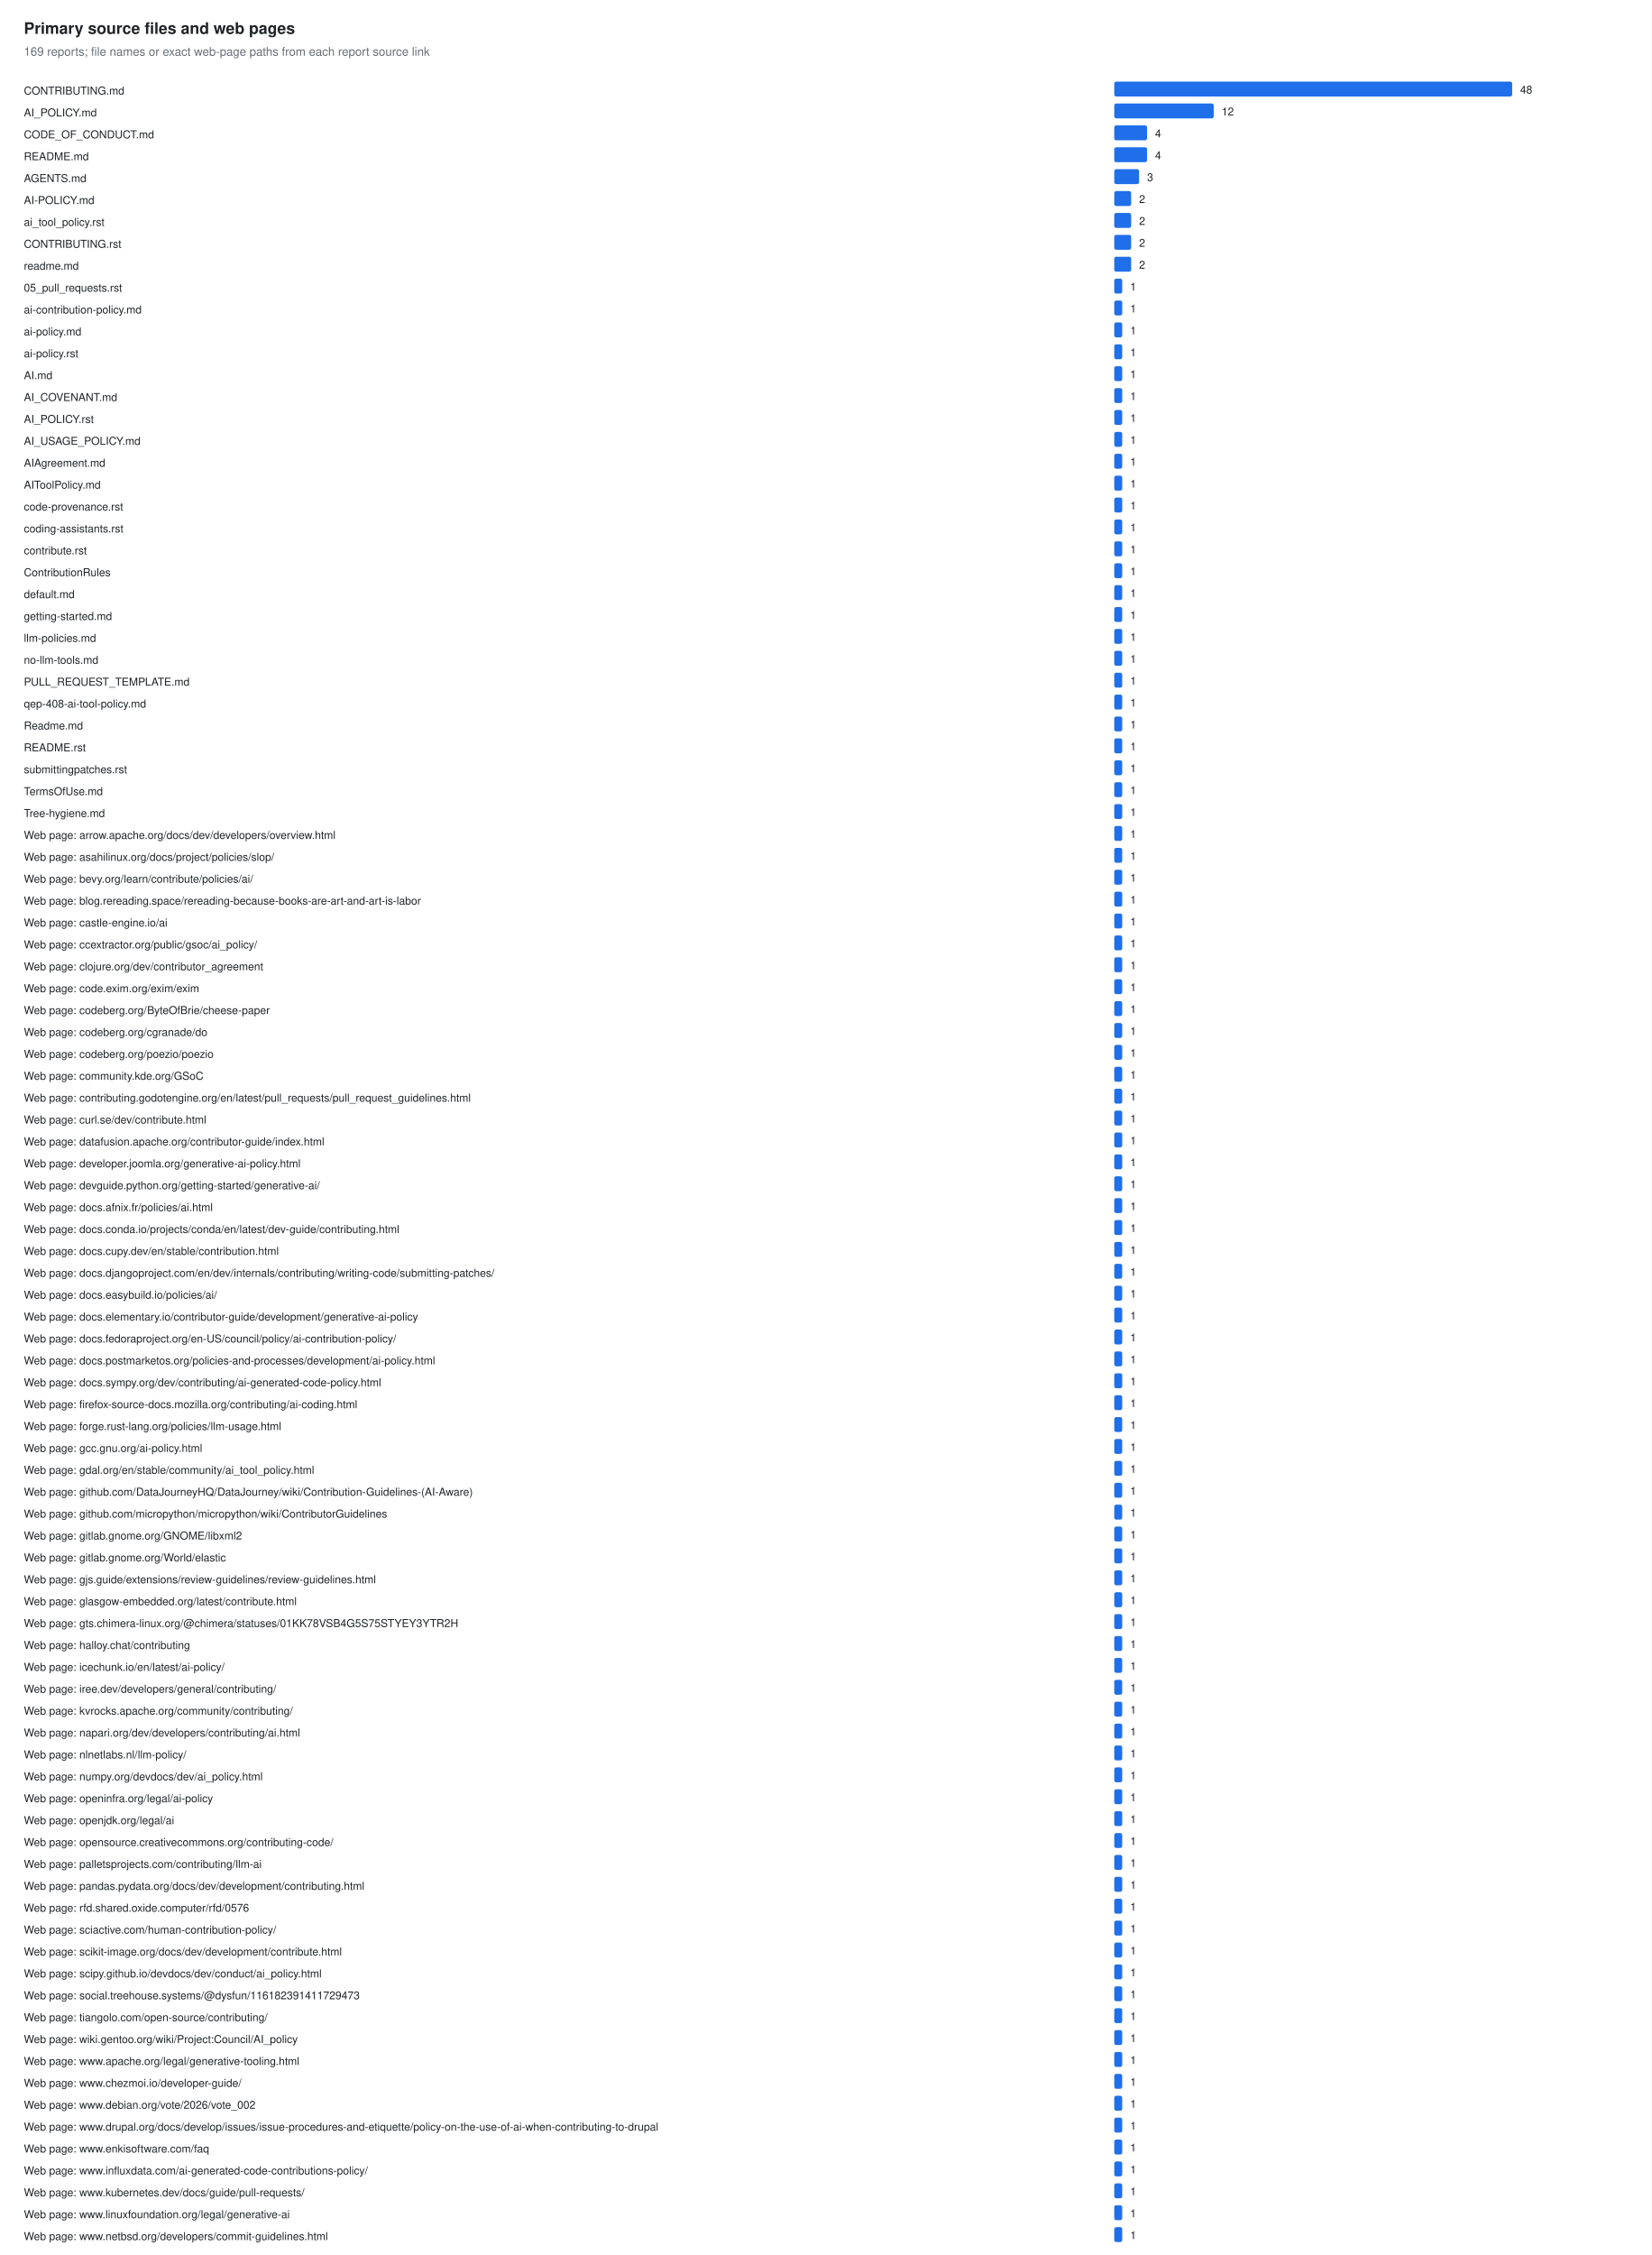
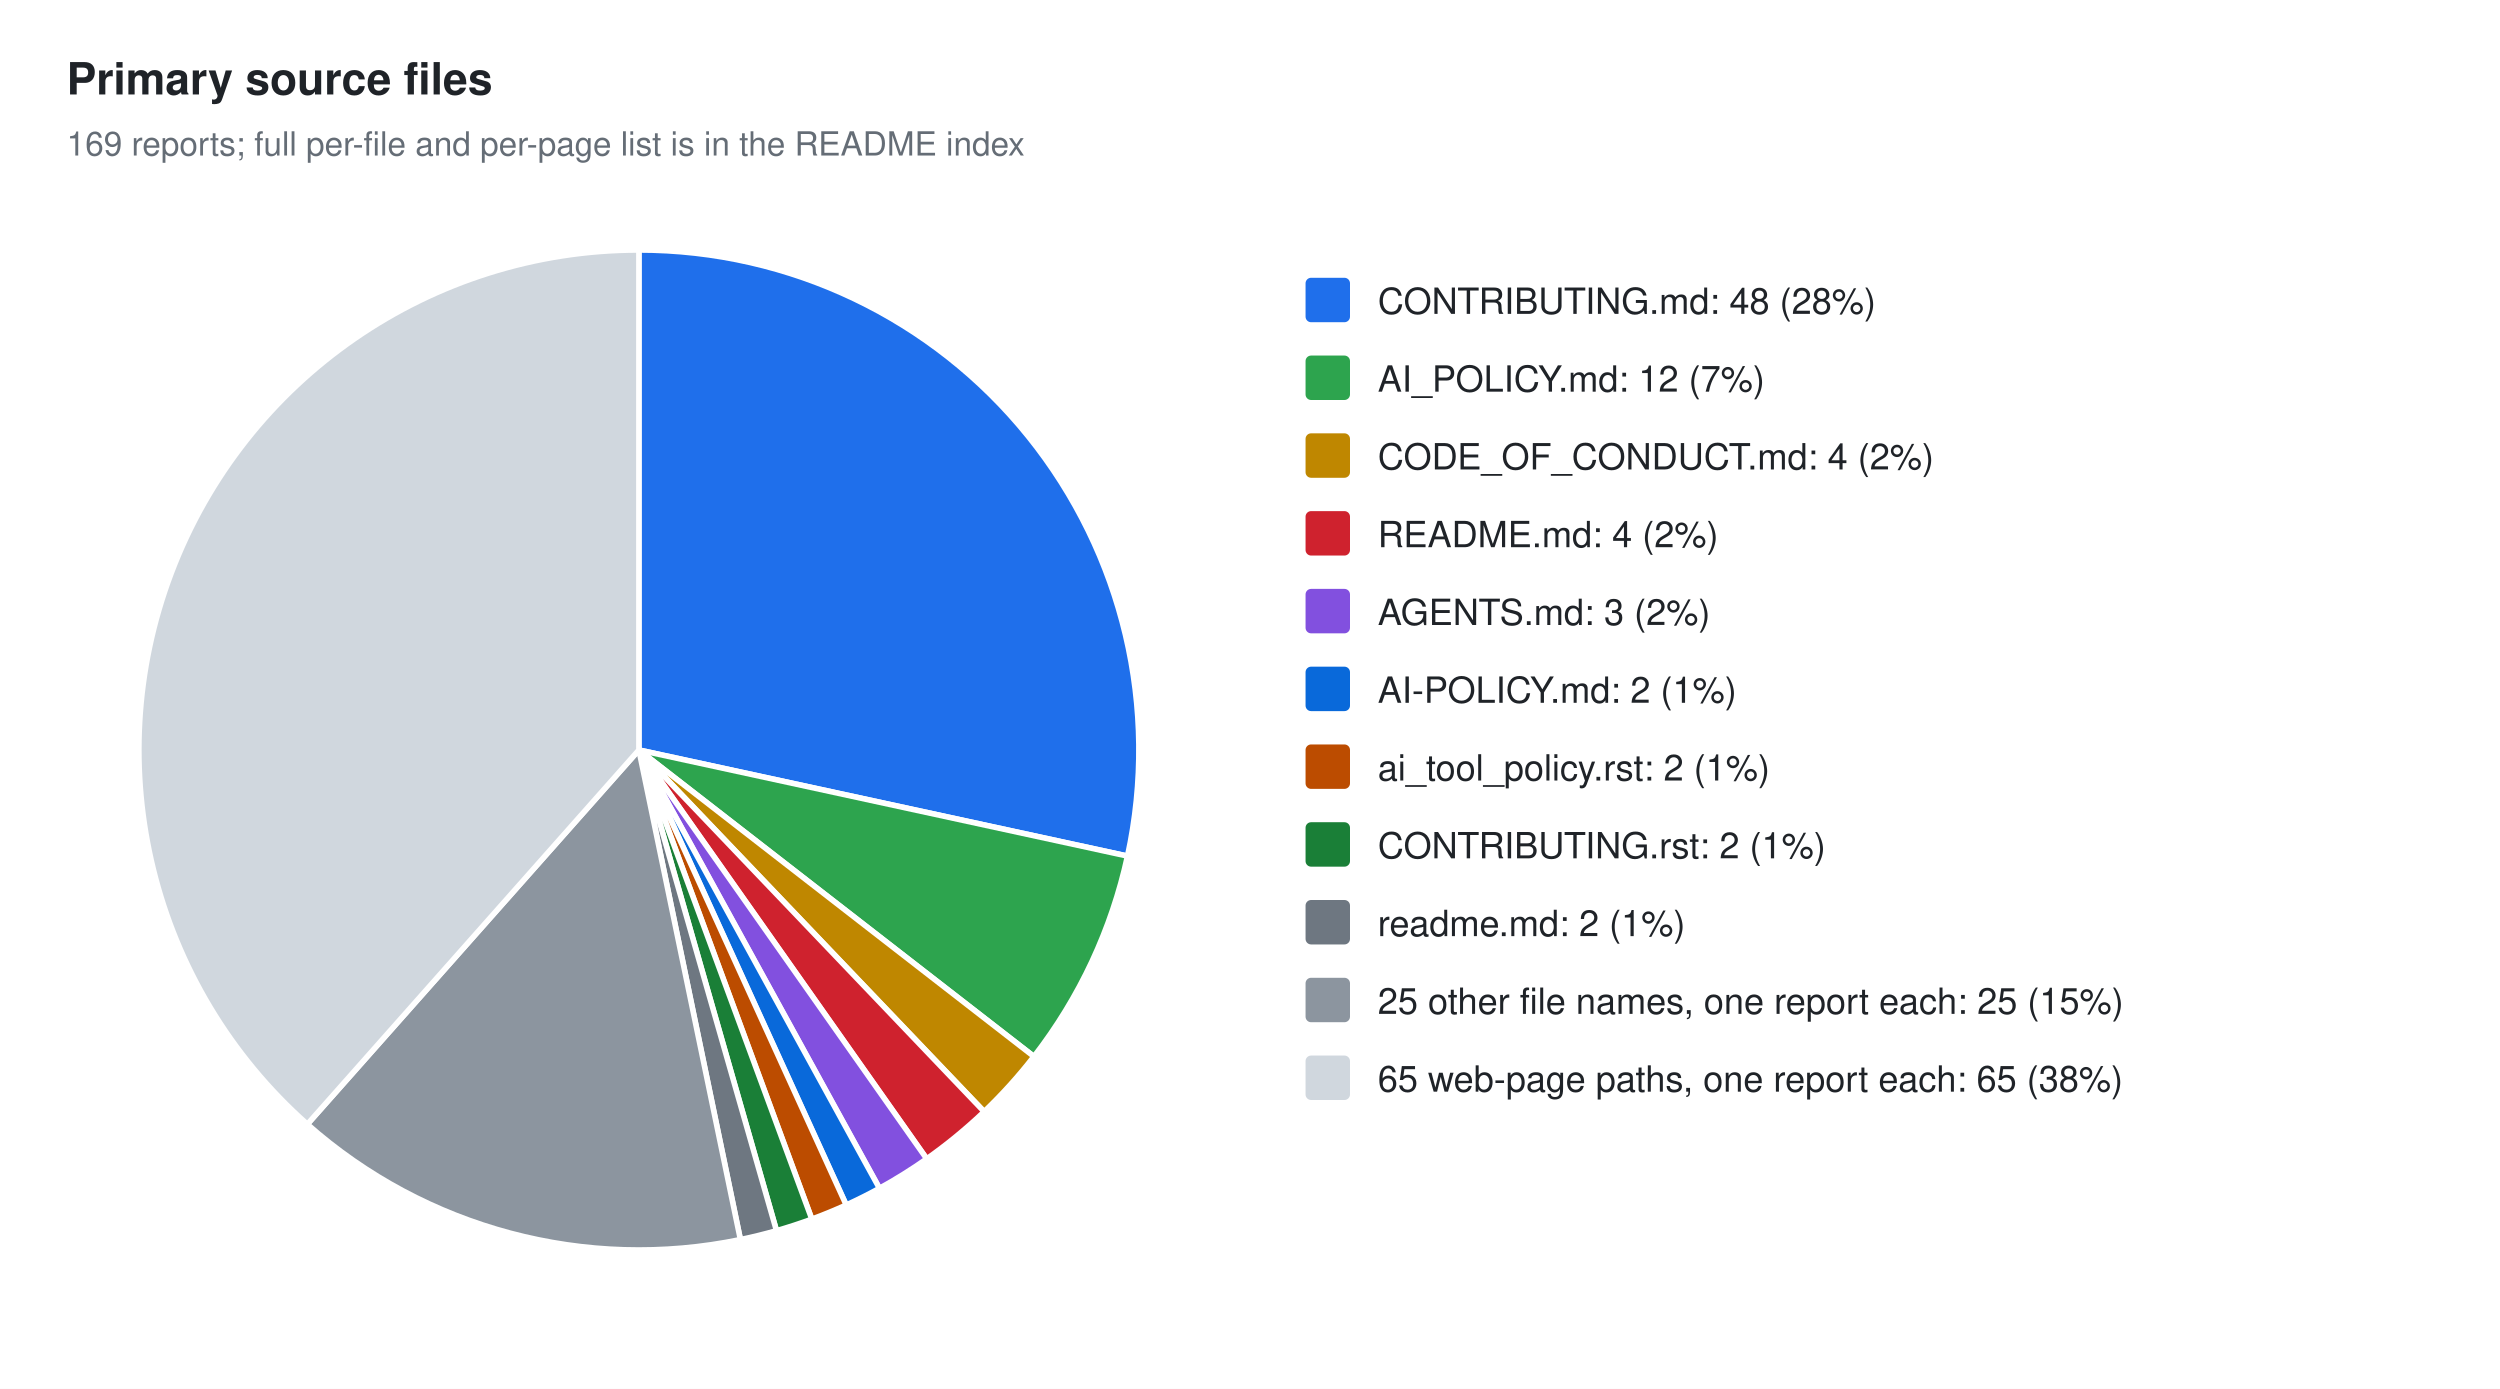
- <svg xmlns="http://www.w3.org/2000/svg" width="1660" height="2266" viewBox="0 0 1660 2266" font-family="-apple-system,BlinkMacSystemFont,Segoe UI,Helvetica,Arial,sans-serif">
-   <rect width="1660" height="2266" fill="#ffffff" />
-   <text x="24" y="34" font-size="16" font-weight="600" fill="#1f2328">Primary source files and web pages</text>
-   <text x="24" y="56" font-size="12" fill="#656d76">169 reports; file names or exact web-page paths from each report source link</text>
-   <text x="24" y="95" font-size="11" fill="#1f2328">CONTRIBUTING.md</text>
-   <rect x="1120" y="82" width="400" height="15" rx="2" fill="#1f6feb" />
-   <text x="1528" y="94" font-size="11" fill="#1f2328">48</text>
-   <text x="24" y="117" font-size="11" fill="#1f2328">AI_POLICY.md</text>
-   <rect x="1120" y="104" width="100" height="15" rx="2" fill="#1f6feb" />
-   <text x="1228" y="116" font-size="11" fill="#1f2328">12</text>
-   <text x="24" y="139" font-size="11" fill="#1f2328">CODE_OF_CONDUCT.md</text>
-   <rect x="1120" y="126" width="33" height="15" rx="2" fill="#1f6feb" />
-   <text x="1161" y="138" font-size="11" fill="#1f2328">4</text>
-   <text x="24" y="161" font-size="11" fill="#1f2328">README.md</text>
-   <rect x="1120" y="148" width="33" height="15" rx="2" fill="#1f6feb" />
-   <text x="1161" y="160" font-size="11" fill="#1f2328">4</text>
-   <text x="24" y="183" font-size="11" fill="#1f2328">AGENTS.md</text>
-   <rect x="1120" y="170" width="25" height="15" rx="2" fill="#1f6feb" />
-   <text x="1153" y="182" font-size="11" fill="#1f2328">3</text>
-   <text x="24" y="205" font-size="11" fill="#1f2328">AI-POLICY.md</text>
-   <rect x="1120" y="192" width="17" height="15" rx="2" fill="#1f6feb" />
-   <text x="1145" y="204" font-size="11" fill="#1f2328">2</text>
-   <text x="24" y="227" font-size="11" fill="#1f2328">ai_tool_policy.rst</text>
-   <rect x="1120" y="214" width="17" height="15" rx="2" fill="#1f6feb" />
-   <text x="1145" y="226" font-size="11" fill="#1f2328">2</text>
-   <text x="24" y="249" font-size="11" fill="#1f2328">CONTRIBUTING.rst</text>
-   <rect x="1120" y="236" width="17" height="15" rx="2" fill="#1f6feb" />
-   <text x="1145" y="248" font-size="11" fill="#1f2328">2</text>
-   <text x="24" y="271" font-size="11" fill="#1f2328">readme.md</text>
-   <rect x="1120" y="258" width="17" height="15" rx="2" fill="#1f6feb" />
-   <text x="1145" y="270" font-size="11" fill="#1f2328">2</text>
-   <text x="24" y="293" font-size="11" fill="#1f2328">05_pull_requests.rst</text>
-   <rect x="1120" y="280" width="8" height="15" rx="2" fill="#1f6feb" />
-   <text x="1136" y="292" font-size="11" fill="#1f2328">1</text>
-   <text x="24" y="315" font-size="11" fill="#1f2328">ai-contribution-policy.md</text>
-   <rect x="1120" y="302" width="8" height="15" rx="2" fill="#1f6feb" />
-   <text x="1136" y="314" font-size="11" fill="#1f2328">1</text>
-   <text x="24" y="337" font-size="11" fill="#1f2328">ai-policy.md</text>
-   <rect x="1120" y="324" width="8" height="15" rx="2" fill="#1f6feb" />
-   <text x="1136" y="336" font-size="11" fill="#1f2328">1</text>
-   <text x="24" y="359" font-size="11" fill="#1f2328">ai-policy.rst</text>
-   <rect x="1120" y="346" width="8" height="15" rx="2" fill="#1f6feb" />
-   <text x="1136" y="358" font-size="11" fill="#1f2328">1</text>
-   <text x="24" y="381" font-size="11" fill="#1f2328">AI.md</text>
-   <rect x="1120" y="368" width="8" height="15" rx="2" fill="#1f6feb" />
-   <text x="1136" y="380" font-size="11" fill="#1f2328">1</text>
-   <text x="24" y="403" font-size="11" fill="#1f2328">AI_COVENANT.md</text>
-   <rect x="1120" y="390" width="8" height="15" rx="2" fill="#1f6feb" />
-   <text x="1136" y="402" font-size="11" fill="#1f2328">1</text>
-   <text x="24" y="425" font-size="11" fill="#1f2328">AI_POLICY.rst</text>
-   <rect x="1120" y="412" width="8" height="15" rx="2" fill="#1f6feb" />
-   <text x="1136" y="424" font-size="11" fill="#1f2328">1</text>
-   <text x="24" y="447" font-size="11" fill="#1f2328">AI_USAGE_POLICY.md</text>
-   <rect x="1120" y="434" width="8" height="15" rx="2" fill="#1f6feb" />
-   <text x="1136" y="446" font-size="11" fill="#1f2328">1</text>
-   <text x="24" y="469" font-size="11" fill="#1f2328">AIAgreement.md</text>
-   <rect x="1120" y="456" width="8" height="15" rx="2" fill="#1f6feb" />
-   <text x="1136" y="468" font-size="11" fill="#1f2328">1</text>
-   <text x="24" y="491" font-size="11" fill="#1f2328">AIToolPolicy.md</text>
-   <rect x="1120" y="478" width="8" height="15" rx="2" fill="#1f6feb" />
-   <text x="1136" y="490" font-size="11" fill="#1f2328">1</text>
-   <text x="24" y="513" font-size="11" fill="#1f2328">code-provenance.rst</text>
-   <rect x="1120" y="500" width="8" height="15" rx="2" fill="#1f6feb" />
-   <text x="1136" y="512" font-size="11" fill="#1f2328">1</text>
-   <text x="24" y="535" font-size="11" fill="#1f2328">coding-assistants.rst</text>
-   <rect x="1120" y="522" width="8" height="15" rx="2" fill="#1f6feb" />
-   <text x="1136" y="534" font-size="11" fill="#1f2328">1</text>
-   <text x="24" y="557" font-size="11" fill="#1f2328">contribute.rst</text>
-   <rect x="1120" y="544" width="8" height="15" rx="2" fill="#1f6feb" />
-   <text x="1136" y="556" font-size="11" fill="#1f2328">1</text>
-   <text x="24" y="579" font-size="11" fill="#1f2328">ContributionRules</text>
-   <rect x="1120" y="566" width="8" height="15" rx="2" fill="#1f6feb" />
-   <text x="1136" y="578" font-size="11" fill="#1f2328">1</text>
-   <text x="24" y="601" font-size="11" fill="#1f2328">default.md</text>
-   <rect x="1120" y="588" width="8" height="15" rx="2" fill="#1f6feb" />
-   <text x="1136" y="600" font-size="11" fill="#1f2328">1</text>
-   <text x="24" y="623" font-size="11" fill="#1f2328">getting-started.md</text>
-   <rect x="1120" y="610" width="8" height="15" rx="2" fill="#1f6feb" />
-   <text x="1136" y="622" font-size="11" fill="#1f2328">1</text>
-   <text x="24" y="645" font-size="11" fill="#1f2328">llm-policies.md</text>
-   <rect x="1120" y="632" width="8" height="15" rx="2" fill="#1f6feb" />
-   <text x="1136" y="644" font-size="11" fill="#1f2328">1</text>
-   <text x="24" y="667" font-size="11" fill="#1f2328">no-llm-tools.md</text>
-   <rect x="1120" y="654" width="8" height="15" rx="2" fill="#1f6feb" />
-   <text x="1136" y="666" font-size="11" fill="#1f2328">1</text>
-   <text x="24" y="689" font-size="11" fill="#1f2328">PULL_REQUEST_TEMPLATE.md</text>
-   <rect x="1120" y="676" width="8" height="15" rx="2" fill="#1f6feb" />
-   <text x="1136" y="688" font-size="11" fill="#1f2328">1</text>
-   <text x="24" y="711" font-size="11" fill="#1f2328">qep-408-ai-tool-policy.md</text>
-   <rect x="1120" y="698" width="8" height="15" rx="2" fill="#1f6feb" />
-   <text x="1136" y="710" font-size="11" fill="#1f2328">1</text>
-   <text x="24" y="733" font-size="11" fill="#1f2328">Readme.md</text>
-   <rect x="1120" y="720" width="8" height="15" rx="2" fill="#1f6feb" />
-   <text x="1136" y="732" font-size="11" fill="#1f2328">1</text>
-   <text x="24" y="755" font-size="11" fill="#1f2328">README.rst</text>
-   <rect x="1120" y="742" width="8" height="15" rx="2" fill="#1f6feb" />
-   <text x="1136" y="754" font-size="11" fill="#1f2328">1</text>
-   <text x="24" y="777" font-size="11" fill="#1f2328">submittingpatches.rst</text>
-   <rect x="1120" y="764" width="8" height="15" rx="2" fill="#1f6feb" />
-   <text x="1136" y="776" font-size="11" fill="#1f2328">1</text>
-   <text x="24" y="799" font-size="11" fill="#1f2328">TermsOfUse.md</text>
-   <rect x="1120" y="786" width="8" height="15" rx="2" fill="#1f6feb" />
-   <text x="1136" y="798" font-size="11" fill="#1f2328">1</text>
-   <text x="24" y="821" font-size="11" fill="#1f2328">Tree-hygiene.md</text>
-   <rect x="1120" y="808" width="8" height="15" rx="2" fill="#1f6feb" />
-   <text x="1136" y="820" font-size="11" fill="#1f2328">1</text>
-   <text x="24" y="843" font-size="11" fill="#1f2328">Web page: arrow.apache.org/docs/dev/developers/overview.html</text>
-   <rect x="1120" y="830" width="8" height="15" rx="2" fill="#1f6feb" />
-   <text x="1136" y="842" font-size="11" fill="#1f2328">1</text>
-   <text x="24" y="865" font-size="11" fill="#1f2328">Web page: asahilinux.org/docs/project/policies/slop/</text>
-   <rect x="1120" y="852" width="8" height="15" rx="2" fill="#1f6feb" />
-   <text x="1136" y="864" font-size="11" fill="#1f2328">1</text>
-   <text x="24" y="887" font-size="11" fill="#1f2328">Web page: bevy.org/learn/contribute/policies/ai/</text>
-   <rect x="1120" y="874" width="8" height="15" rx="2" fill="#1f6feb" />
-   <text x="1136" y="886" font-size="11" fill="#1f2328">1</text>
-   <text x="24" y="909" font-size="11" fill="#1f2328">Web page: blog.rereading.space/rereading-because-books-are-art-and-art-is-labor</text>
-   <rect x="1120" y="896" width="8" height="15" rx="2" fill="#1f6feb" />
-   <text x="1136" y="908" font-size="11" fill="#1f2328">1</text>
-   <text x="24" y="931" font-size="11" fill="#1f2328">Web page: castle-engine.io/ai</text>
-   <rect x="1120" y="918" width="8" height="15" rx="2" fill="#1f6feb" />
-   <text x="1136" y="930" font-size="11" fill="#1f2328">1</text>
-   <text x="24" y="953" font-size="11" fill="#1f2328">Web page: ccextractor.org/public/gsoc/ai_policy/</text>
-   <rect x="1120" y="940" width="8" height="15" rx="2" fill="#1f6feb" />
-   <text x="1136" y="952" font-size="11" fill="#1f2328">1</text>
-   <text x="24" y="975" font-size="11" fill="#1f2328">Web page: clojure.org/dev/contributor_agreement</text>
-   <rect x="1120" y="962" width="8" height="15" rx="2" fill="#1f6feb" />
-   <text x="1136" y="974" font-size="11" fill="#1f2328">1</text>
-   <text x="24" y="997" font-size="11" fill="#1f2328">Web page: code.exim.org/exim/exim</text>
-   <rect x="1120" y="984" width="8" height="15" rx="2" fill="#1f6feb" />
-   <text x="1136" y="996" font-size="11" fill="#1f2328">1</text>
-   <text x="24" y="1019" font-size="11" fill="#1f2328">Web page: codeberg.org/ByteOfBrie/cheese-paper</text>
-   <rect x="1120" y="1006" width="8" height="15" rx="2" fill="#1f6feb" />
-   <text x="1136" y="1018" font-size="11" fill="#1f2328">1</text>
-   <text x="24" y="1041" font-size="11" fill="#1f2328">Web page: codeberg.org/cgranade/do</text>
-   <rect x="1120" y="1028" width="8" height="15" rx="2" fill="#1f6feb" />
-   <text x="1136" y="1040" font-size="11" fill="#1f2328">1</text>
-   <text x="24" y="1063" font-size="11" fill="#1f2328">Web page: codeberg.org/poezio/poezio</text>
-   <rect x="1120" y="1050" width="8" height="15" rx="2" fill="#1f6feb" />
-   <text x="1136" y="1062" font-size="11" fill="#1f2328">1</text>
-   <text x="24" y="1085" font-size="11" fill="#1f2328">Web page: community.kde.org/GSoC</text>
-   <rect x="1120" y="1072" width="8" height="15" rx="2" fill="#1f6feb" />
-   <text x="1136" y="1084" font-size="11" fill="#1f2328">1</text>
-   <text x="24" y="1107" font-size="11" fill="#1f2328">Web page: contributing.godotengine.org/en/latest/pull_requests/pull_request_guidelines.html</text>
-   <rect x="1120" y="1094" width="8" height="15" rx="2" fill="#1f6feb" />
-   <text x="1136" y="1106" font-size="11" fill="#1f2328">1</text>
-   <text x="24" y="1129" font-size="11" fill="#1f2328">Web page: curl.se/dev/contribute.html</text>
-   <rect x="1120" y="1116" width="8" height="15" rx="2" fill="#1f6feb" />
-   <text x="1136" y="1128" font-size="11" fill="#1f2328">1</text>
-   <text x="24" y="1151" font-size="11" fill="#1f2328">Web page: datafusion.apache.org/contributor-guide/index.html</text>
-   <rect x="1120" y="1138" width="8" height="15" rx="2" fill="#1f6feb" />
-   <text x="1136" y="1150" font-size="11" fill="#1f2328">1</text>
-   <text x="24" y="1173" font-size="11" fill="#1f2328">Web page: developer.joomla.org/generative-ai-policy.html</text>
-   <rect x="1120" y="1160" width="8" height="15" rx="2" fill="#1f6feb" />
-   <text x="1136" y="1172" font-size="11" fill="#1f2328">1</text>
-   <text x="24" y="1195" font-size="11" fill="#1f2328">Web page: devguide.python.org/getting-started/generative-ai/</text>
-   <rect x="1120" y="1182" width="8" height="15" rx="2" fill="#1f6feb" />
-   <text x="1136" y="1194" font-size="11" fill="#1f2328">1</text>
-   <text x="24" y="1217" font-size="11" fill="#1f2328">Web page: docs.afnix.fr/policies/ai.html</text>
-   <rect x="1120" y="1204" width="8" height="15" rx="2" fill="#1f6feb" />
-   <text x="1136" y="1216" font-size="11" fill="#1f2328">1</text>
-   <text x="24" y="1239" font-size="11" fill="#1f2328">Web page: docs.conda.io/projects/conda/en/latest/dev-guide/contributing.html</text>
-   <rect x="1120" y="1226" width="8" height="15" rx="2" fill="#1f6feb" />
-   <text x="1136" y="1238" font-size="11" fill="#1f2328">1</text>
-   <text x="24" y="1261" font-size="11" fill="#1f2328">Web page: docs.cupy.dev/en/stable/contribution.html</text>
-   <rect x="1120" y="1248" width="8" height="15" rx="2" fill="#1f6feb" />
-   <text x="1136" y="1260" font-size="11" fill="#1f2328">1</text>
-   <text x="24" y="1283" font-size="11" fill="#1f2328">Web page: docs.djangoproject.com/en/dev/internals/contributing/writing-code/submitting-patches/</text>
-   <rect x="1120" y="1270" width="8" height="15" rx="2" fill="#1f6feb" />
-   <text x="1136" y="1282" font-size="11" fill="#1f2328">1</text>
-   <text x="24" y="1305" font-size="11" fill="#1f2328">Web page: docs.easybuild.io/policies/ai/</text>
-   <rect x="1120" y="1292" width="8" height="15" rx="2" fill="#1f6feb" />
-   <text x="1136" y="1304" font-size="11" fill="#1f2328">1</text>
-   <text x="24" y="1327" font-size="11" fill="#1f2328">Web page: docs.elementary.io/contributor-guide/development/generative-ai-policy</text>
-   <rect x="1120" y="1314" width="8" height="15" rx="2" fill="#1f6feb" />
-   <text x="1136" y="1326" font-size="11" fill="#1f2328">1</text>
-   <text x="24" y="1349" font-size="11" fill="#1f2328">Web page: docs.fedoraproject.org/en-US/council/policy/ai-contribution-policy/</text>
-   <rect x="1120" y="1336" width="8" height="15" rx="2" fill="#1f6feb" />
-   <text x="1136" y="1348" font-size="11" fill="#1f2328">1</text>
-   <text x="24" y="1371" font-size="11" fill="#1f2328">Web page: docs.postmarketos.org/policies-and-processes/development/ai-policy.html</text>
-   <rect x="1120" y="1358" width="8" height="15" rx="2" fill="#1f6feb" />
-   <text x="1136" y="1370" font-size="11" fill="#1f2328">1</text>
-   <text x="24" y="1393" font-size="11" fill="#1f2328">Web page: docs.sympy.org/dev/contributing/ai-generated-code-policy.html</text>
-   <rect x="1120" y="1380" width="8" height="15" rx="2" fill="#1f6feb" />
-   <text x="1136" y="1392" font-size="11" fill="#1f2328">1</text>
-   <text x="24" y="1415" font-size="11" fill="#1f2328">Web page: firefox-source-docs.mozilla.org/contributing/ai-coding.html</text>
-   <rect x="1120" y="1402" width="8" height="15" rx="2" fill="#1f6feb" />
-   <text x="1136" y="1414" font-size="11" fill="#1f2328">1</text>
-   <text x="24" y="1437" font-size="11" fill="#1f2328">Web page: forge.rust-lang.org/policies/llm-usage.html</text>
-   <rect x="1120" y="1424" width="8" height="15" rx="2" fill="#1f6feb" />
-   <text x="1136" y="1436" font-size="11" fill="#1f2328">1</text>
-   <text x="24" y="1459" font-size="11" fill="#1f2328">Web page: gcc.gnu.org/ai-policy.html</text>
-   <rect x="1120" y="1446" width="8" height="15" rx="2" fill="#1f6feb" />
-   <text x="1136" y="1458" font-size="11" fill="#1f2328">1</text>
-   <text x="24" y="1481" font-size="11" fill="#1f2328">Web page: gdal.org/en/stable/community/ai_tool_policy.html</text>
-   <rect x="1120" y="1468" width="8" height="15" rx="2" fill="#1f6feb" />
-   <text x="1136" y="1480" font-size="11" fill="#1f2328">1</text>
-   <text x="24" y="1503" font-size="11" fill="#1f2328">Web page: github.com/DataJourneyHQ/DataJourney/wiki/Contribution-Guidelines-(AI‐Aware)</text>
-   <rect x="1120" y="1490" width="8" height="15" rx="2" fill="#1f6feb" />
-   <text x="1136" y="1502" font-size="11" fill="#1f2328">1</text>
-   <text x="24" y="1525" font-size="11" fill="#1f2328">Web page: github.com/micropython/micropython/wiki/ContributorGuidelines</text>
-   <rect x="1120" y="1512" width="8" height="15" rx="2" fill="#1f6feb" />
-   <text x="1136" y="1524" font-size="11" fill="#1f2328">1</text>
-   <text x="24" y="1547" font-size="11" fill="#1f2328">Web page: gitlab.gnome.org/GNOME/libxml2</text>
-   <rect x="1120" y="1534" width="8" height="15" rx="2" fill="#1f6feb" />
-   <text x="1136" y="1546" font-size="11" fill="#1f2328">1</text>
-   <text x="24" y="1569" font-size="11" fill="#1f2328">Web page: gitlab.gnome.org/World/elastic</text>
-   <rect x="1120" y="1556" width="8" height="15" rx="2" fill="#1f6feb" />
-   <text x="1136" y="1568" font-size="11" fill="#1f2328">1</text>
-   <text x="24" y="1591" font-size="11" fill="#1f2328">Web page: gjs.guide/extensions/review-guidelines/review-guidelines.html</text>
-   <rect x="1120" y="1578" width="8" height="15" rx="2" fill="#1f6feb" />
-   <text x="1136" y="1590" font-size="11" fill="#1f2328">1</text>
-   <text x="24" y="1613" font-size="11" fill="#1f2328">Web page: glasgow-embedded.org/latest/contribute.html</text>
-   <rect x="1120" y="1600" width="8" height="15" rx="2" fill="#1f6feb" />
-   <text x="1136" y="1612" font-size="11" fill="#1f2328">1</text>
-   <text x="24" y="1635" font-size="11" fill="#1f2328">Web page: gts.chimera-linux.org/@chimera/statuses/01KK78VSB4G5S75STYEY3YTR2H</text>
-   <rect x="1120" y="1622" width="8" height="15" rx="2" fill="#1f6feb" />
-   <text x="1136" y="1634" font-size="11" fill="#1f2328">1</text>
-   <text x="24" y="1657" font-size="11" fill="#1f2328">Web page: halloy.chat/contributing</text>
-   <rect x="1120" y="1644" width="8" height="15" rx="2" fill="#1f6feb" />
-   <text x="1136" y="1656" font-size="11" fill="#1f2328">1</text>
-   <text x="24" y="1679" font-size="11" fill="#1f2328">Web page: icechunk.io/en/latest/ai-policy/</text>
-   <rect x="1120" y="1666" width="8" height="15" rx="2" fill="#1f6feb" />
-   <text x="1136" y="1678" font-size="11" fill="#1f2328">1</text>
-   <text x="24" y="1701" font-size="11" fill="#1f2328">Web page: iree.dev/developers/general/contributing/</text>
-   <rect x="1120" y="1688" width="8" height="15" rx="2" fill="#1f6feb" />
-   <text x="1136" y="1700" font-size="11" fill="#1f2328">1</text>
-   <text x="24" y="1723" font-size="11" fill="#1f2328">Web page: kvrocks.apache.org/community/contributing/</text>
-   <rect x="1120" y="1710" width="8" height="15" rx="2" fill="#1f6feb" />
-   <text x="1136" y="1722" font-size="11" fill="#1f2328">1</text>
-   <text x="24" y="1745" font-size="11" fill="#1f2328">Web page: napari.org/dev/developers/contributing/ai.html</text>
-   <rect x="1120" y="1732" width="8" height="15" rx="2" fill="#1f6feb" />
-   <text x="1136" y="1744" font-size="11" fill="#1f2328">1</text>
-   <text x="24" y="1767" font-size="11" fill="#1f2328">Web page: nlnetlabs.nl/llm-policy/</text>
-   <rect x="1120" y="1754" width="8" height="15" rx="2" fill="#1f6feb" />
-   <text x="1136" y="1766" font-size="11" fill="#1f2328">1</text>
-   <text x="24" y="1789" font-size="11" fill="#1f2328">Web page: numpy.org/devdocs/dev/ai_policy.html</text>
-   <rect x="1120" y="1776" width="8" height="15" rx="2" fill="#1f6feb" />
-   <text x="1136" y="1788" font-size="11" fill="#1f2328">1</text>
-   <text x="24" y="1811" font-size="11" fill="#1f2328">Web page: openinfra.org/legal/ai-policy</text>
-   <rect x="1120" y="1798" width="8" height="15" rx="2" fill="#1f6feb" />
-   <text x="1136" y="1810" font-size="11" fill="#1f2328">1</text>
-   <text x="24" y="1833" font-size="11" fill="#1f2328">Web page: openjdk.org/legal/ai</text>
-   <rect x="1120" y="1820" width="8" height="15" rx="2" fill="#1f6feb" />
-   <text x="1136" y="1832" font-size="11" fill="#1f2328">1</text>
-   <text x="24" y="1855" font-size="11" fill="#1f2328">Web page: opensource.creativecommons.org/contributing-code/</text>
-   <rect x="1120" y="1842" width="8" height="15" rx="2" fill="#1f6feb" />
-   <text x="1136" y="1854" font-size="11" fill="#1f2328">1</text>
-   <text x="24" y="1877" font-size="11" fill="#1f2328">Web page: palletsprojects.com/contributing/llm-ai</text>
-   <rect x="1120" y="1864" width="8" height="15" rx="2" fill="#1f6feb" />
-   <text x="1136" y="1876" font-size="11" fill="#1f2328">1</text>
-   <text x="24" y="1899" font-size="11" fill="#1f2328">Web page: pandas.pydata.org/docs/dev/development/contributing.html</text>
-   <rect x="1120" y="1886" width="8" height="15" rx="2" fill="#1f6feb" />
-   <text x="1136" y="1898" font-size="11" fill="#1f2328">1</text>
-   <text x="24" y="1921" font-size="11" fill="#1f2328">Web page: rfd.shared.oxide.computer/rfd/0576</text>
-   <rect x="1120" y="1908" width="8" height="15" rx="2" fill="#1f6feb" />
-   <text x="1136" y="1920" font-size="11" fill="#1f2328">1</text>
-   <text x="24" y="1943" font-size="11" fill="#1f2328">Web page: sciactive.com/human-contribution-policy/</text>
-   <rect x="1120" y="1930" width="8" height="15" rx="2" fill="#1f6feb" />
-   <text x="1136" y="1942" font-size="11" fill="#1f2328">1</text>
-   <text x="24" y="1965" font-size="11" fill="#1f2328">Web page: scikit-image.org/docs/dev/development/contribute.html</text>
-   <rect x="1120" y="1952" width="8" height="15" rx="2" fill="#1f6feb" />
-   <text x="1136" y="1964" font-size="11" fill="#1f2328">1</text>
-   <text x="24" y="1987" font-size="11" fill="#1f2328">Web page: scipy.github.io/devdocs/dev/conduct/ai_policy.html</text>
-   <rect x="1120" y="1974" width="8" height="15" rx="2" fill="#1f6feb" />
-   <text x="1136" y="1986" font-size="11" fill="#1f2328">1</text>
-   <text x="24" y="2009" font-size="11" fill="#1f2328">Web page: social.treehouse.systems/@dysfun/116182391411729473</text>
-   <rect x="1120" y="1996" width="8" height="15" rx="2" fill="#1f6feb" />
-   <text x="1136" y="2008" font-size="11" fill="#1f2328">1</text>
-   <text x="24" y="2031" font-size="11" fill="#1f2328">Web page: tiangolo.com/open-source/contributing/</text>
-   <rect x="1120" y="2018" width="8" height="15" rx="2" fill="#1f6feb" />
-   <text x="1136" y="2030" font-size="11" fill="#1f2328">1</text>
-   <text x="24" y="2053" font-size="11" fill="#1f2328">Web page: wiki.gentoo.org/wiki/Project:Council/AI_policy</text>
-   <rect x="1120" y="2040" width="8" height="15" rx="2" fill="#1f6feb" />
-   <text x="1136" y="2052" font-size="11" fill="#1f2328">1</text>
-   <text x="24" y="2075" font-size="11" fill="#1f2328">Web page: www.apache.org/legal/generative-tooling.html</text>
-   <rect x="1120" y="2062" width="8" height="15" rx="2" fill="#1f6feb" />
-   <text x="1136" y="2074" font-size="11" fill="#1f2328">1</text>
-   <text x="24" y="2097" font-size="11" fill="#1f2328">Web page: www.chezmoi.io/developer-guide/</text>
-   <rect x="1120" y="2084" width="8" height="15" rx="2" fill="#1f6feb" />
-   <text x="1136" y="2096" font-size="11" fill="#1f2328">1</text>
-   <text x="24" y="2119" font-size="11" fill="#1f2328">Web page: www.debian.org/vote/2026/vote_002</text>
-   <rect x="1120" y="2106" width="8" height="15" rx="2" fill="#1f6feb" />
-   <text x="1136" y="2118" font-size="11" fill="#1f2328">1</text>
-   <text x="24" y="2141" font-size="11" fill="#1f2328">Web page: www.drupal.org/docs/develop/issues/issue-procedures-and-etiquette/policy-on-the-use-of-ai-when-contributing-to-drupal</text>
-   <rect x="1120" y="2128" width="8" height="15" rx="2" fill="#1f6feb" />
-   <text x="1136" y="2140" font-size="11" fill="#1f2328">1</text>
-   <text x="24" y="2163" font-size="11" fill="#1f2328">Web page: www.enkisoftware.com/faq</text>
-   <rect x="1120" y="2150" width="8" height="15" rx="2" fill="#1f6feb" />
-   <text x="1136" y="2162" font-size="11" fill="#1f2328">1</text>
-   <text x="24" y="2185" font-size="11" fill="#1f2328">Web page: www.influxdata.com/ai-generated-code-contributions-policy/</text>
-   <rect x="1120" y="2172" width="8" height="15" rx="2" fill="#1f6feb" />
-   <text x="1136" y="2184" font-size="11" fill="#1f2328">1</text>
-   <text x="24" y="2207" font-size="11" fill="#1f2328">Web page: www.kubernetes.dev/docs/guide/pull-requests/</text>
-   <rect x="1120" y="2194" width="8" height="15" rx="2" fill="#1f6feb" />
-   <text x="1136" y="2206" font-size="11" fill="#1f2328">1</text>
-   <text x="24" y="2229" font-size="11" fill="#1f2328">Web page: www.linuxfoundation.org/legal/generative-ai</text>
-   <rect x="1120" y="2216" width="8" height="15" rx="2" fill="#1f6feb" />
-   <text x="1136" y="2228" font-size="11" fill="#1f2328">1</text>
-   <text x="24" y="2251" font-size="11" fill="#1f2328">Web page: www.netbsd.org/developers/commit-guidelines.html</text>
-   <rect x="1120" y="2238" width="8" height="15" rx="2" fill="#1f6feb" />
-   <text x="1136" y="2250" font-size="11" fill="#1f2328">1</text>
+ <svg xmlns="http://www.w3.org/2000/svg" width="900" height="500" viewBox="0 0 900 500" font-family="-apple-system,BlinkMacSystemFont,Segoe UI,Helvetica,Arial,sans-serif">
+   <rect width="900" height="500" fill="#ffffff" />
+   <text x="24" y="34" font-size="16" font-weight="600" fill="#1f2328">Primary source files</text>
+   <text x="24" y="56" font-size="12" fill="#656d76">169 reports; full per-file and per-page list is in the README index</text>
+   <path d="M 230 270 L 230.00 90.00 A 180 180 0 0 1 405.90 308.19 Z" fill="#1f6feb" stroke="#ffffff" stroke-width="2" />
+   <path d="M 230 270 L 405.90 308.19 A 180 180 0 0 1 372.21 380.35 Z" fill="#2da44e" stroke="#ffffff" stroke-width="2" />
+   <path d="M 230 270 L 372.21 380.35 A 180 180 0 0 1 354.29 400.20 Z" fill="#bf8700" stroke="#ffffff" stroke-width="2" />
+   <path d="M 230 270 L 354.29 400.20 A 180 180 0 0 1 333.62 417.18 Z" fill="#cf222e" stroke="#ffffff" stroke-width="2" />
+   <path d="M 230 270 L 333.62 417.18 A 180 180 0 0 1 316.60 427.80 Z" fill="#8250df" stroke="#ffffff" stroke-width="2" />
+   <path d="M 230 270 L 316.60 427.80 A 180 180 0 0 1 304.64 433.80 Z" fill="#0969da" stroke="#ffffff" stroke-width="2" />
+   <path d="M 230 270 L 304.64 433.80 A 180 180 0 0 1 292.26 438.89 Z" fill="#bc4c00" stroke="#ffffff" stroke-width="2" />
+   <path d="M 230 270 L 292.26 438.89 A 180 180 0 0 1 279.54 443.05 Z" fill="#1a7f37" stroke="#ffffff" stroke-width="2" />
+   <path d="M 230 270 L 279.54 443.05 A 180 180 0 0 1 266.55 446.25 Z" fill="#6e7781" stroke="#ffffff" stroke-width="2" />
+   <path d="M 230 270 L 266.55 446.25 A 180 180 0 0 1 110.64 404.73 Z" fill="#8c959f" stroke="#ffffff" stroke-width="2" />
+   <path d="M 230 270 L 110.64 404.73 A 180 180 0 0 1 230.00 90.00 Z" fill="#d0d7de" stroke="#ffffff" stroke-width="2" />
+   <rect x="470" y="100" width="16" height="16" rx="2" fill="#1f6feb" />
+   <text x="496" y="113" font-size="13" fill="#1f2328">CONTRIBUTING.md: 48 (28%)</text>
+   <rect x="470" y="128" width="16" height="16" rx="2" fill="#2da44e" />
+   <text x="496" y="141" font-size="13" fill="#1f2328">AI_POLICY.md: 12 (7%)</text>
+   <rect x="470" y="156" width="16" height="16" rx="2" fill="#bf8700" />
+   <text x="496" y="169" font-size="13" fill="#1f2328">CODE_OF_CONDUCT.md: 4 (2%)</text>
+   <rect x="470" y="184" width="16" height="16" rx="2" fill="#cf222e" />
+   <text x="496" y="197" font-size="13" fill="#1f2328">README.md: 4 (2%)</text>
+   <rect x="470" y="212" width="16" height="16" rx="2" fill="#8250df" />
+   <text x="496" y="225" font-size="13" fill="#1f2328">AGENTS.md: 3 (2%)</text>
+   <rect x="470" y="240" width="16" height="16" rx="2" fill="#0969da" />
+   <text x="496" y="253" font-size="13" fill="#1f2328">AI-POLICY.md: 2 (1%)</text>
+   <rect x="470" y="268" width="16" height="16" rx="2" fill="#bc4c00" />
+   <text x="496" y="281" font-size="13" fill="#1f2328">ai_tool_policy.rst: 2 (1%)</text>
+   <rect x="470" y="296" width="16" height="16" rx="2" fill="#1a7f37" />
+   <text x="496" y="309" font-size="13" fill="#1f2328">CONTRIBUTING.rst: 2 (1%)</text>
+   <rect x="470" y="324" width="16" height="16" rx="2" fill="#6e7781" />
+   <text x="496" y="337" font-size="13" fill="#1f2328">readme.md: 2 (1%)</text>
+   <rect x="470" y="352" width="16" height="16" rx="2" fill="#8c959f" />
+   <text x="496" y="365" font-size="13" fill="#1f2328">25 other file names, one report each: 25 (15%)</text>
+   <rect x="470" y="380" width="16" height="16" rx="2" fill="#d0d7de" />
+   <text x="496" y="393" font-size="13" fill="#1f2328">65 web-page paths, one report each: 65 (38%)</text>
</svg>
